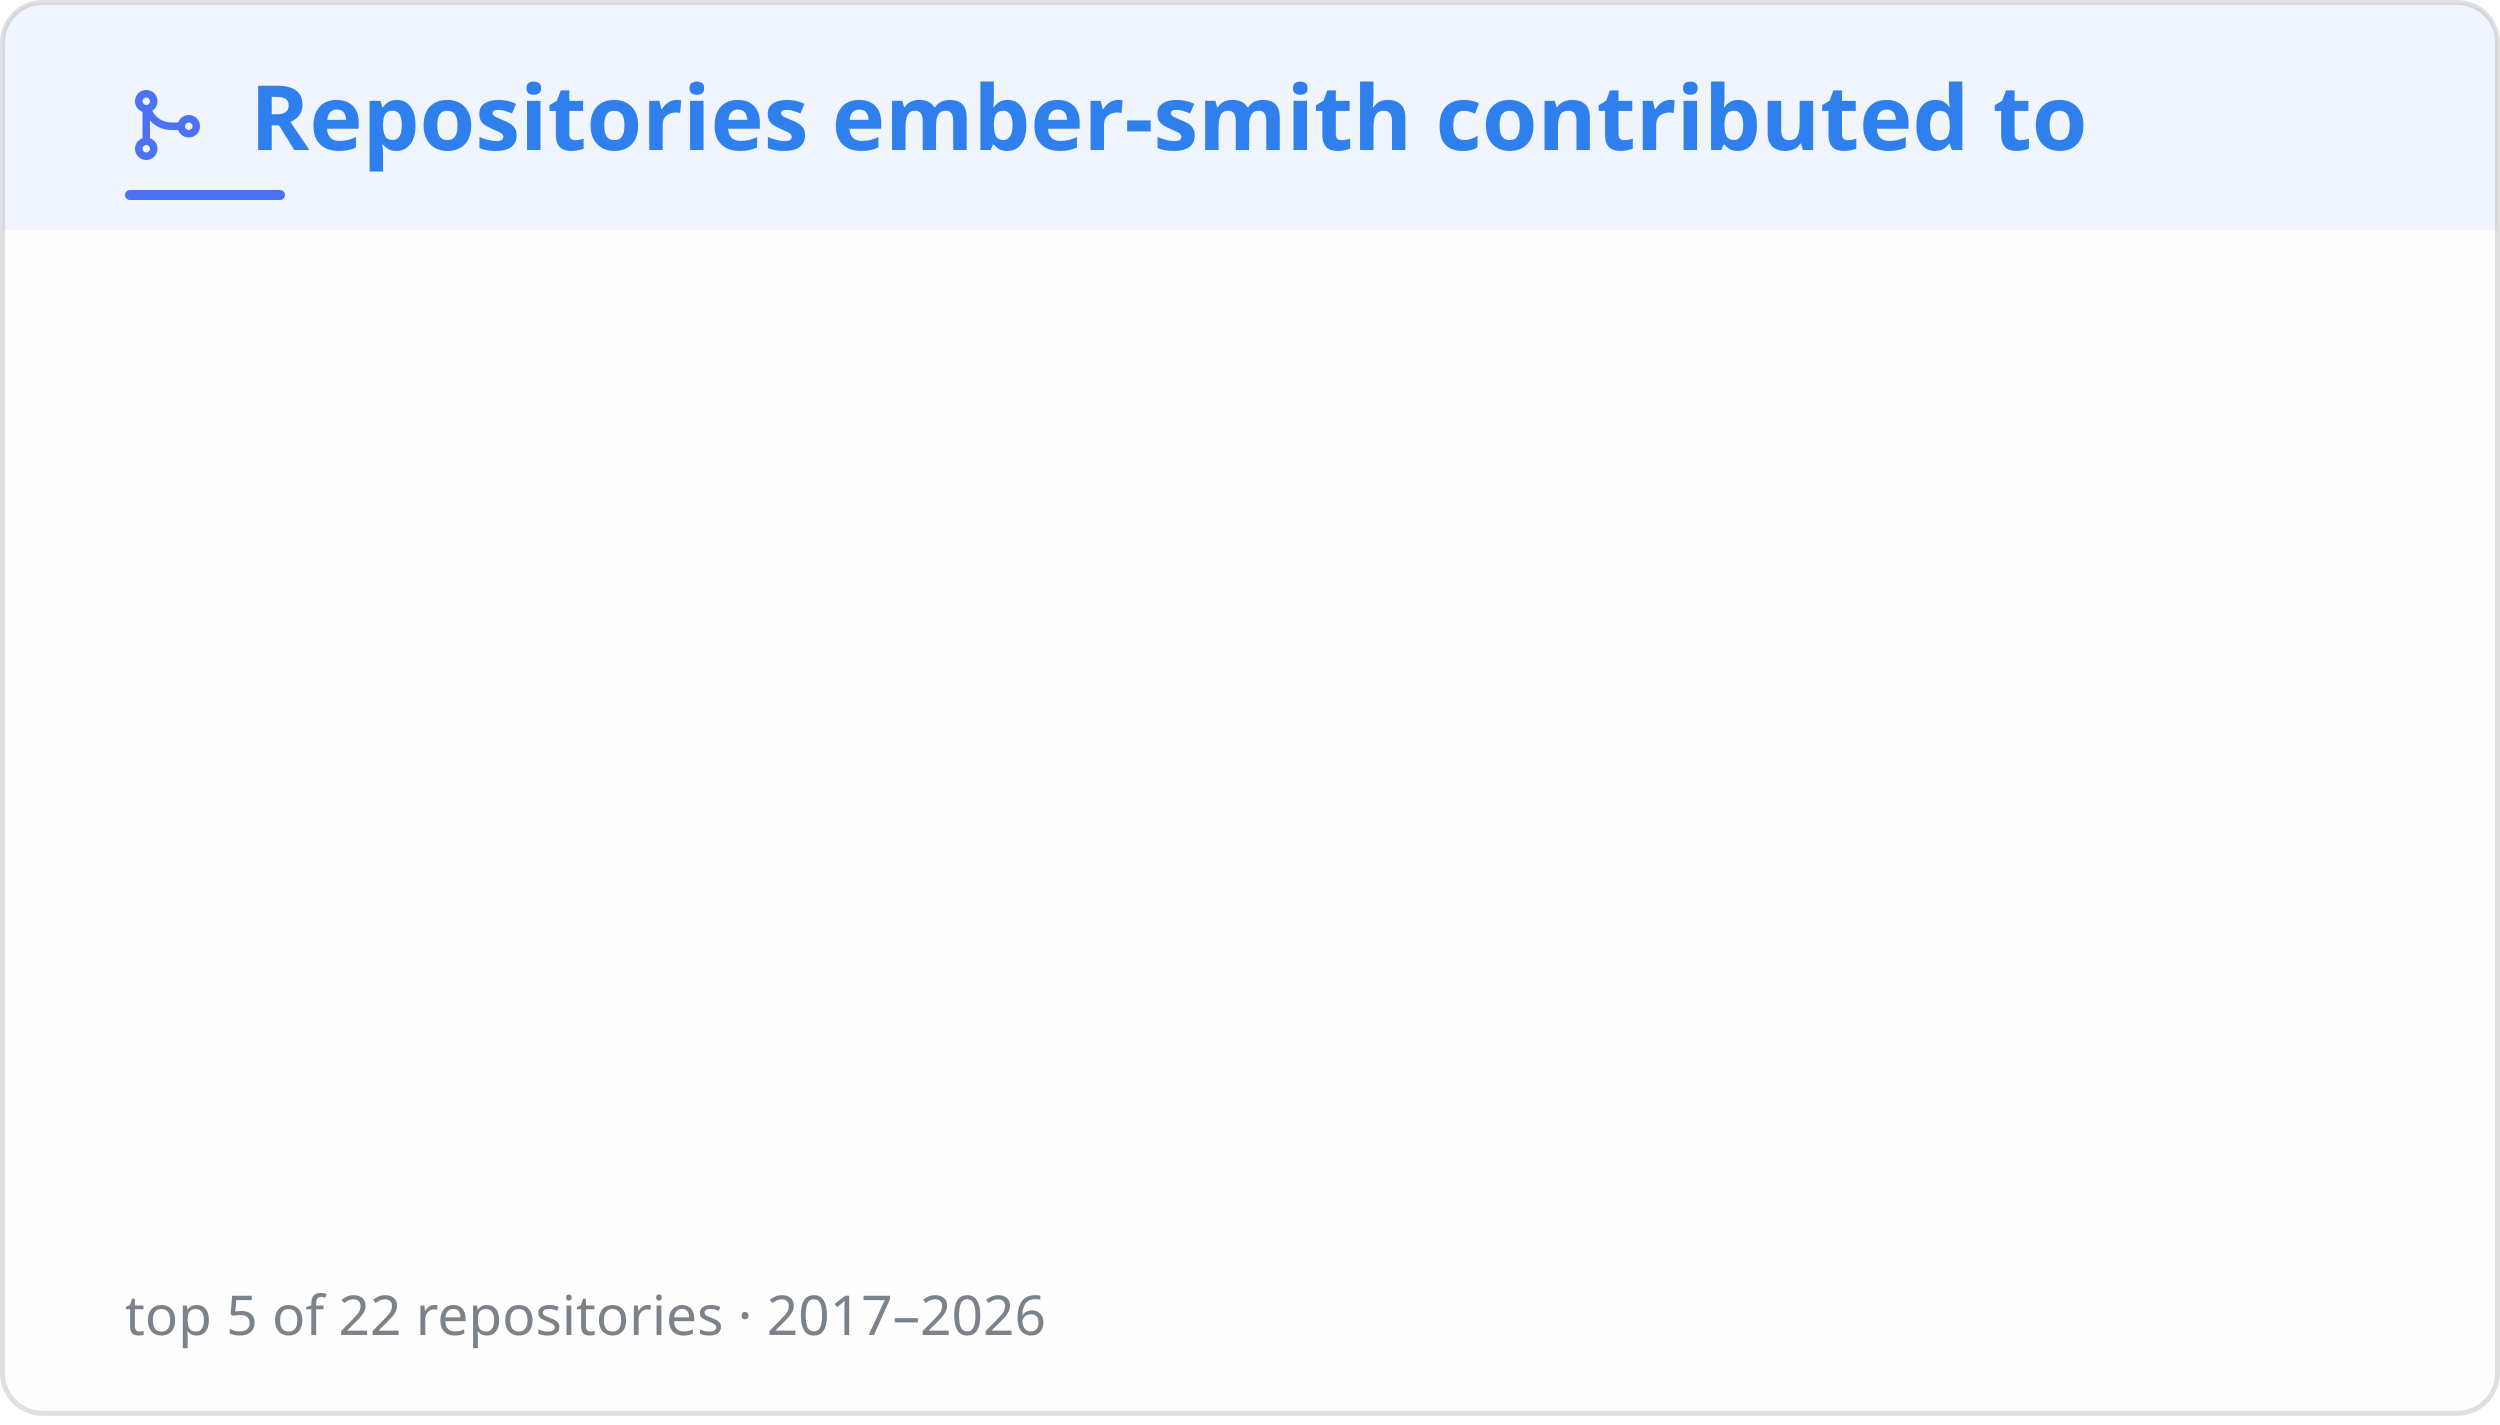
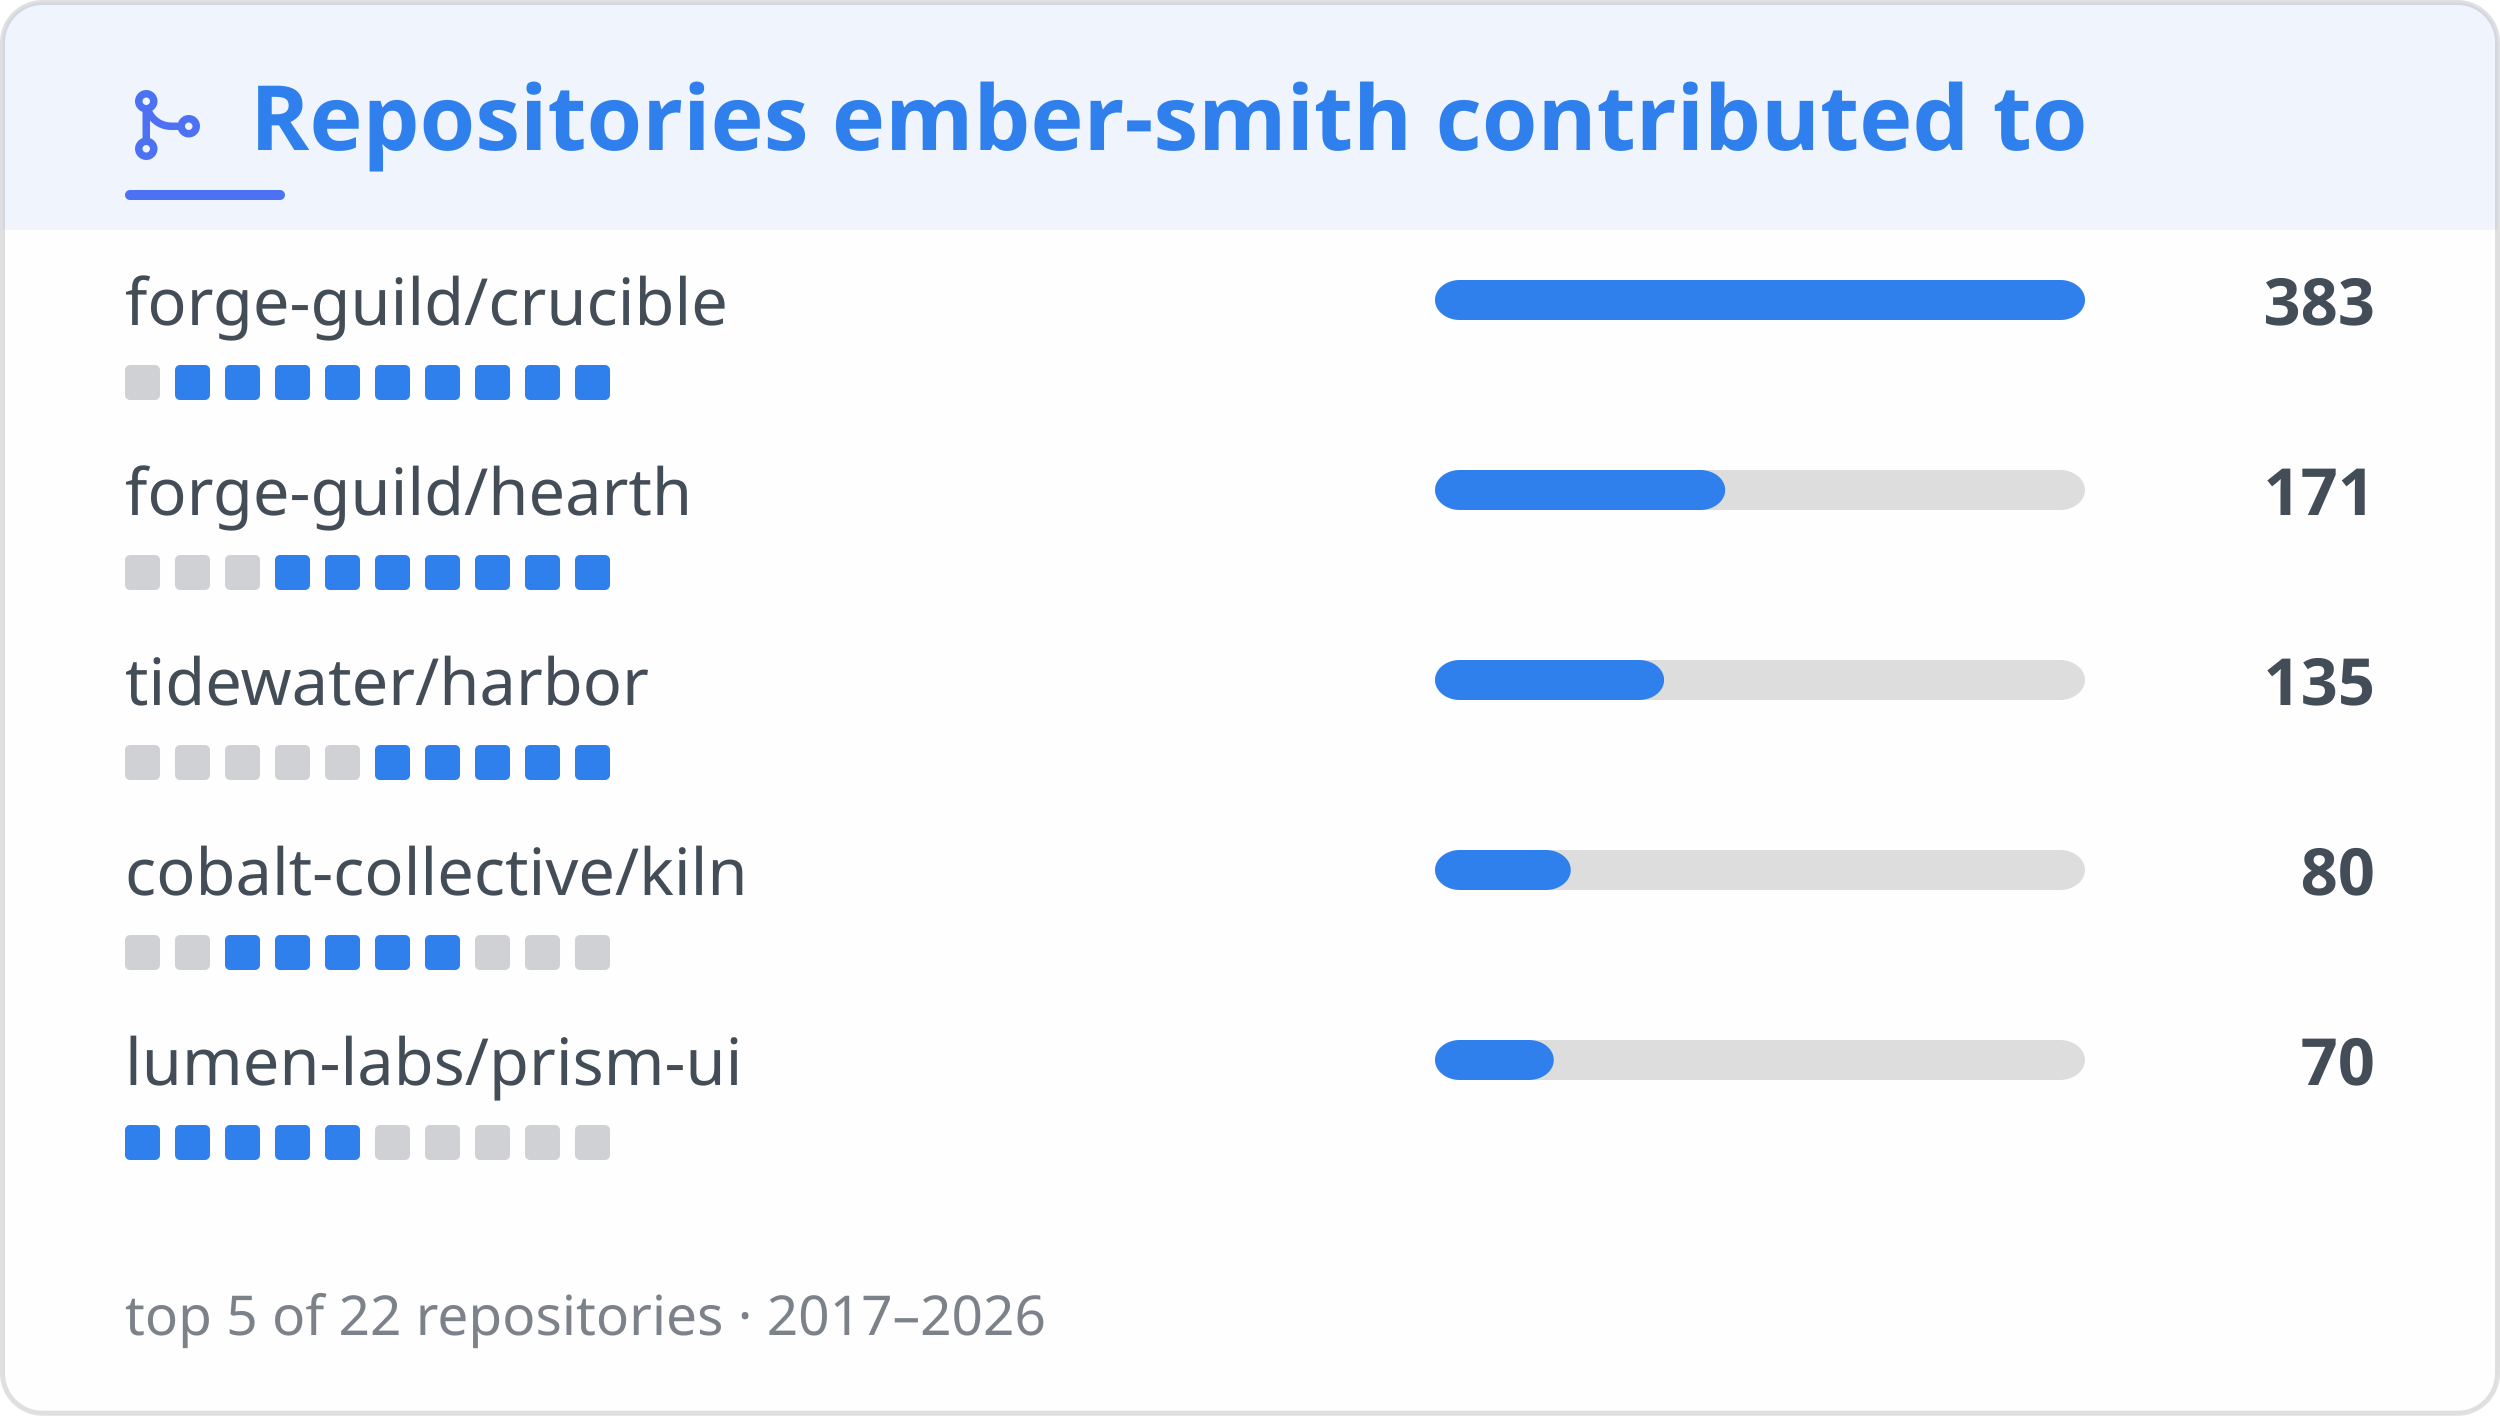
<svg xmlns="http://www.w3.org/2000/svg" width="500" height="285" viewBox="0 0 500 285" fill="none" role="img" aria-labelledby="title-id desc-id">
  <style>
    .header {
      font: 600 18px 'Segoe UI', Ubuntu, "Helvetica Neue", Sans-Serif;
      fill: #2f80ed;
-       animation: fadeInAnimation 0.8s ease-in-out forwards;
+       animation: fadeInAnimation 0.8s ease-in-out backwards;
    }
    /* The icon reads against the title rather than with it, so it keeps its own color. */
    .title-icon {
      fill: #4c71f2;
-       animation: fadeInAnimation 0.8s ease-in-out forwards;
+       animation: fadeInAnimation 0.8s ease-in-out backwards;
    }
    .title-accent {
      fill: #4c71f2;
-       animation: fadeInAnimation 0.8s ease-in-out forwards;
+       animation: fadeInAnimation 0.8s ease-in-out backwards;
    }
    .title-band {
      fill: #2f80ed;
      opacity: 0.08;
    }
    @supports(-moz-appearance: auto) {
      /* Selector detects Firefox */
      .header {
        font-size: 15.5px;
      }
    }
    @keyframes growWidthAnimation {
      from {
        width: 0;
      }
      to {
        width: 100%;
      }
    }
    .repo-name {
      font: 400 13px 'Segoe UI', Ubuntu, "Helvetica Neue", Sans-Serif;
      fill: #434d58;
    }
    .count {
      font: 600 13px 'Segoe UI', Ubuntu, "Helvetica Neue", Sans-Serif;
      fill: #434d58;
      font-variant-numeric: tabular-nums;
    }
    .footer {
      font: 400 11px 'Segoe UI', Ubuntu, "Helvetica Neue", Sans-Serif;
      fill: #434d58;
      opacity: 0.7;
    }
    @supports(-moz-appearance: auto) {
      /* Selector detects Firefox */
      .repo-name {
        font-size: 12px;
      }
      .count {
        font-size: 12px;
      }
    }
    .year-on {
      fill: #2f80ed;
    }
    .year-off {
      fill: #434d58;
      opacity: 0.25;
    }
    .progress-background {
      fill: #ddd;
    }
    .lang-progress {
      fill: #2f80ed;
-       animation: growWidthAnimation 0.6s ease-in-out forwards;
+       animation: growWidthAnimation 0.6s ease-in-out backwards;
    }
    .stagger {
-       opacity: 0;
-       animation: fadeInAnimation 0.3s ease-in-out forwards;
+       animation: fadeInAnimation 0.3s ease-in-out backwards;
    }
    .icon {
      fill: #4c71f2;
      display: block;
    }
    /* Animations */
    @keyframes scaleInAnimation {
      from {
        transform: translate(-5px, 5px) scale(0);
      }
      to {
        transform: translate(-5px, 5px) scale(1);
      }
    }
    @keyframes fadeInAnimation {
      from {
        opacity: 0;
      }
      to {
        opacity: 1;
      }
    }
    @media (prefers-reduced-motion: reduce) {
      * {
        animation-duration: 0s !important;
        animation-delay: 0s !important;
      }
    }
  </style>
  <rect data-testid="card-bg" class="card-bg" x="0.5" y="0.5" rx="8" height="99%" stroke="#0000001f" width="499" fill="#fffefe" stroke-opacity="1" />
  <path data-testid="title-band" class="title-band" d="M0.5 8.5a8 8 0 0 1 8 -8h483a8 8 0 0 1 8 8v37.5h-499z" />
  <g data-testid="card-title" transform="translate(25, 30)">
    <g>
      <svg class="title-icon" x="0" y="-13" viewBox="0 0 16 16" version="1.1" width="16" height="16">
        <path fill-rule="evenodd" d="M5.45 5.154A4.25 4.25 0 0 0 9.25 7.5h1.378a2.251 2.251 0 1 1 0 1.5H9.25A5.734 5.734 0 0 1 5 7.123v3.505a2.25 2.25 0 1 1-1.5 0V5.372a2.25 2.25 0 1 1 1.95-.218ZM4.25 13.5a.75.75 0 1 0 0-1.5.75.75 0 0 0 0 1.5Zm8.5-4.5a.75.75 0 1 0 0-1.5.75.75 0 0 0 0 1.5ZM5 3.25a.75.75 0 1 0 0 .005V3.25Z" />
      </svg>
    </g>
    <g transform="translate(25, 0)">
      <text x="0" y="0" class="header" data-testid="header">Repositories ember-smith contributed to</text>
    </g>
    <rect data-testid="title-accent" class="title-accent" x="0" y="8" width="32" height="2" rx="1" />
  </g>
  <g data-testid="main-card-body" transform="translate(0, 55)">
    <g data-testid="contributed-to-body" transform="translate(25, 0)">
      <g class="stagger" style="animation-delay: 450ms" transform="translate(0, 10)">
        <text class="repo-name" data-testid="repo-name" x="0" y="0">forge-guild/crucible</text>
        <svg width="130" x="262" y="-9">
          <rect data-testid="progress-background" class="progress-background" rx="5" ry="5" x="0" y="0" width="130" height="8" />
          <svg data-testid="lang-progress" width="100%">
-             <rect height="8" rx="5" ry="5" x="0" y="0" class="lang-progress" style="animation-delay: 450ms;" />
+             <rect width="100%" height="8" rx="5" ry="5" x="0" y="0" class="lang-progress" style="animation-delay: 450ms;" />
          </svg>
        </svg>
        <text class="count" data-testid="repo-contributions" x="450" y="0" text-anchor="end">383</text>
        <g data-testid="year-strip" transform="translate(0, 8)">
          <rect data-testid="year-off" class="year-off" x="0" y="0" width="7" height="7" rx="1" ry="1" />
          <rect data-testid="year-on" class="year-on" x="10" y="0" width="7" height="7" rx="1" ry="1" />
          <rect data-testid="year-on" class="year-on" x="20" y="0" width="7" height="7" rx="1" ry="1" />
          <rect data-testid="year-on" class="year-on" x="30" y="0" width="7" height="7" rx="1" ry="1" />
          <rect data-testid="year-on" class="year-on" x="40" y="0" width="7" height="7" rx="1" ry="1" />
          <rect data-testid="year-on" class="year-on" x="50" y="0" width="7" height="7" rx="1" ry="1" />
          <rect data-testid="year-on" class="year-on" x="60" y="0" width="7" height="7" rx="1" ry="1" />
          <rect data-testid="year-on" class="year-on" x="70" y="0" width="7" height="7" rx="1" ry="1" />
          <rect data-testid="year-on" class="year-on" x="80" y="0" width="7" height="7" rx="1" ry="1" />
          <rect data-testid="year-on" class="year-on" x="90" y="0" width="7" height="7" rx="1" ry="1" />
        </g>
      </g>
      <g class="stagger" style="animation-delay: 600ms" transform="translate(0, 48)">
        <text class="repo-name" data-testid="repo-name" x="0" y="0">forge-guild/hearth</text>
        <svg width="130" x="262" y="-9">
          <rect data-testid="progress-background" class="progress-background" rx="5" ry="5" x="0" y="0" width="130" height="8" />
          <svg data-testid="lang-progress" width="44.648%">
-             <rect height="8" rx="5" ry="5" x="0" y="0" class="lang-progress" style="animation-delay: 600ms;" />
+             <rect width="100%" height="8" rx="5" ry="5" x="0" y="0" class="lang-progress" style="animation-delay: 600ms;" />
          </svg>
        </svg>
        <text class="count" data-testid="repo-contributions" x="450" y="0" text-anchor="end">171</text>
        <g data-testid="year-strip" transform="translate(0, 8)">
          <rect data-testid="year-off" class="year-off" x="0" y="0" width="7" height="7" rx="1" ry="1" />
          <rect data-testid="year-off" class="year-off" x="10" y="0" width="7" height="7" rx="1" ry="1" />
          <rect data-testid="year-off" class="year-off" x="20" y="0" width="7" height="7" rx="1" ry="1" />
          <rect data-testid="year-on" class="year-on" x="30" y="0" width="7" height="7" rx="1" ry="1" />
          <rect data-testid="year-on" class="year-on" x="40" y="0" width="7" height="7" rx="1" ry="1" />
          <rect data-testid="year-on" class="year-on" x="50" y="0" width="7" height="7" rx="1" ry="1" />
          <rect data-testid="year-on" class="year-on" x="60" y="0" width="7" height="7" rx="1" ry="1" />
          <rect data-testid="year-on" class="year-on" x="70" y="0" width="7" height="7" rx="1" ry="1" />
          <rect data-testid="year-on" class="year-on" x="80" y="0" width="7" height="7" rx="1" ry="1" />
          <rect data-testid="year-on" class="year-on" x="90" y="0" width="7" height="7" rx="1" ry="1" />
        </g>
      </g>
      <g class="stagger" style="animation-delay: 750ms" transform="translate(0, 86)">
        <text class="repo-name" data-testid="repo-name" x="0" y="0">tidewater/harbor</text>
        <svg width="130" x="262" y="-9">
          <rect data-testid="progress-background" class="progress-background" rx="5" ry="5" x="0" y="0" width="130" height="8" />
          <svg data-testid="lang-progress" width="35.248%">
-             <rect height="8" rx="5" ry="5" x="0" y="0" class="lang-progress" style="animation-delay: 750ms;" />
+             <rect width="100%" height="8" rx="5" ry="5" x="0" y="0" class="lang-progress" style="animation-delay: 750ms;" />
          </svg>
        </svg>
        <text class="count" data-testid="repo-contributions" x="450" y="0" text-anchor="end">135</text>
        <g data-testid="year-strip" transform="translate(0, 8)">
          <rect data-testid="year-off" class="year-off" x="0" y="0" width="7" height="7" rx="1" ry="1" />
          <rect data-testid="year-off" class="year-off" x="10" y="0" width="7" height="7" rx="1" ry="1" />
          <rect data-testid="year-off" class="year-off" x="20" y="0" width="7" height="7" rx="1" ry="1" />
          <rect data-testid="year-off" class="year-off" x="30" y="0" width="7" height="7" rx="1" ry="1" />
          <rect data-testid="year-off" class="year-off" x="40" y="0" width="7" height="7" rx="1" ry="1" />
          <rect data-testid="year-on" class="year-on" x="50" y="0" width="7" height="7" rx="1" ry="1" />
          <rect data-testid="year-on" class="year-on" x="60" y="0" width="7" height="7" rx="1" ry="1" />
          <rect data-testid="year-on" class="year-on" x="70" y="0" width="7" height="7" rx="1" ry="1" />
          <rect data-testid="year-on" class="year-on" x="80" y="0" width="7" height="7" rx="1" ry="1" />
          <rect data-testid="year-on" class="year-on" x="90" y="0" width="7" height="7" rx="1" ry="1" />
        </g>
      </g>
      <g class="stagger" style="animation-delay: 900ms" transform="translate(0, 124)">
        <text class="repo-name" data-testid="repo-name" x="0" y="0">cobalt-collective/kiln</text>
        <svg width="130" x="262" y="-9">
          <rect data-testid="progress-background" class="progress-background" rx="5" ry="5" x="0" y="0" width="130" height="8" />
          <svg data-testid="lang-progress" width="20.888%">
-             <rect height="8" rx="5" ry="5" x="0" y="0" class="lang-progress" style="animation-delay: 900ms;" />
+             <rect width="100%" height="8" rx="5" ry="5" x="0" y="0" class="lang-progress" style="animation-delay: 900ms;" />
          </svg>
        </svg>
        <text class="count" data-testid="repo-contributions" x="450" y="0" text-anchor="end">80</text>
        <g data-testid="year-strip" transform="translate(0, 8)">
          <rect data-testid="year-off" class="year-off" x="0" y="0" width="7" height="7" rx="1" ry="1" />
          <rect data-testid="year-off" class="year-off" x="10" y="0" width="7" height="7" rx="1" ry="1" />
          <rect data-testid="year-on" class="year-on" x="20" y="0" width="7" height="7" rx="1" ry="1" />
          <rect data-testid="year-on" class="year-on" x="30" y="0" width="7" height="7" rx="1" ry="1" />
          <rect data-testid="year-on" class="year-on" x="40" y="0" width="7" height="7" rx="1" ry="1" />
          <rect data-testid="year-on" class="year-on" x="50" y="0" width="7" height="7" rx="1" ry="1" />
          <rect data-testid="year-on" class="year-on" x="60" y="0" width="7" height="7" rx="1" ry="1" />
          <rect data-testid="year-off" class="year-off" x="70" y="0" width="7" height="7" rx="1" ry="1" />
          <rect data-testid="year-off" class="year-off" x="80" y="0" width="7" height="7" rx="1" ry="1" />
          <rect data-testid="year-off" class="year-off" x="90" y="0" width="7" height="7" rx="1" ry="1" />
        </g>
      </g>
      <g class="stagger" style="animation-delay: 1050ms" transform="translate(0, 162)">
        <text class="repo-name" data-testid="repo-name" x="0" y="0">lumen-labs/prism-ui</text>
        <svg width="130" x="262" y="-9">
          <rect data-testid="progress-background" class="progress-background" rx="5" ry="5" x="0" y="0" width="130" height="8" />
          <svg data-testid="lang-progress" width="18.277%">
-             <rect height="8" rx="5" ry="5" x="0" y="0" class="lang-progress" style="animation-delay: 1050ms;" />
+             <rect width="100%" height="8" rx="5" ry="5" x="0" y="0" class="lang-progress" style="animation-delay: 1050ms;" />
          </svg>
        </svg>
        <text class="count" data-testid="repo-contributions" x="450" y="0" text-anchor="end">70</text>
        <g data-testid="year-strip" transform="translate(0, 8)">
          <rect data-testid="year-on" class="year-on" x="0" y="0" width="7" height="7" rx="1" ry="1" />
          <rect data-testid="year-on" class="year-on" x="10" y="0" width="7" height="7" rx="1" ry="1" />
          <rect data-testid="year-on" class="year-on" x="20" y="0" width="7" height="7" rx="1" ry="1" />
          <rect data-testid="year-on" class="year-on" x="30" y="0" width="7" height="7" rx="1" ry="1" />
          <rect data-testid="year-on" class="year-on" x="40" y="0" width="7" height="7" rx="1" ry="1" />
          <rect data-testid="year-off" class="year-off" x="50" y="0" width="7" height="7" rx="1" ry="1" />
          <rect data-testid="year-off" class="year-off" x="60" y="0" width="7" height="7" rx="1" ry="1" />
          <rect data-testid="year-off" class="year-off" x="70" y="0" width="7" height="7" rx="1" ry="1" />
          <rect data-testid="year-off" class="year-off" x="80" y="0" width="7" height="7" rx="1" ry="1" />
          <rect data-testid="year-off" class="year-off" x="90" y="0" width="7" height="7" rx="1" ry="1" />
        </g>
      </g>
      <text class="footer" data-testid="footer" x="0" y="212">top 5 of 22 repositories · 2017–2026</text>
    </g>
  </g>
</svg>
